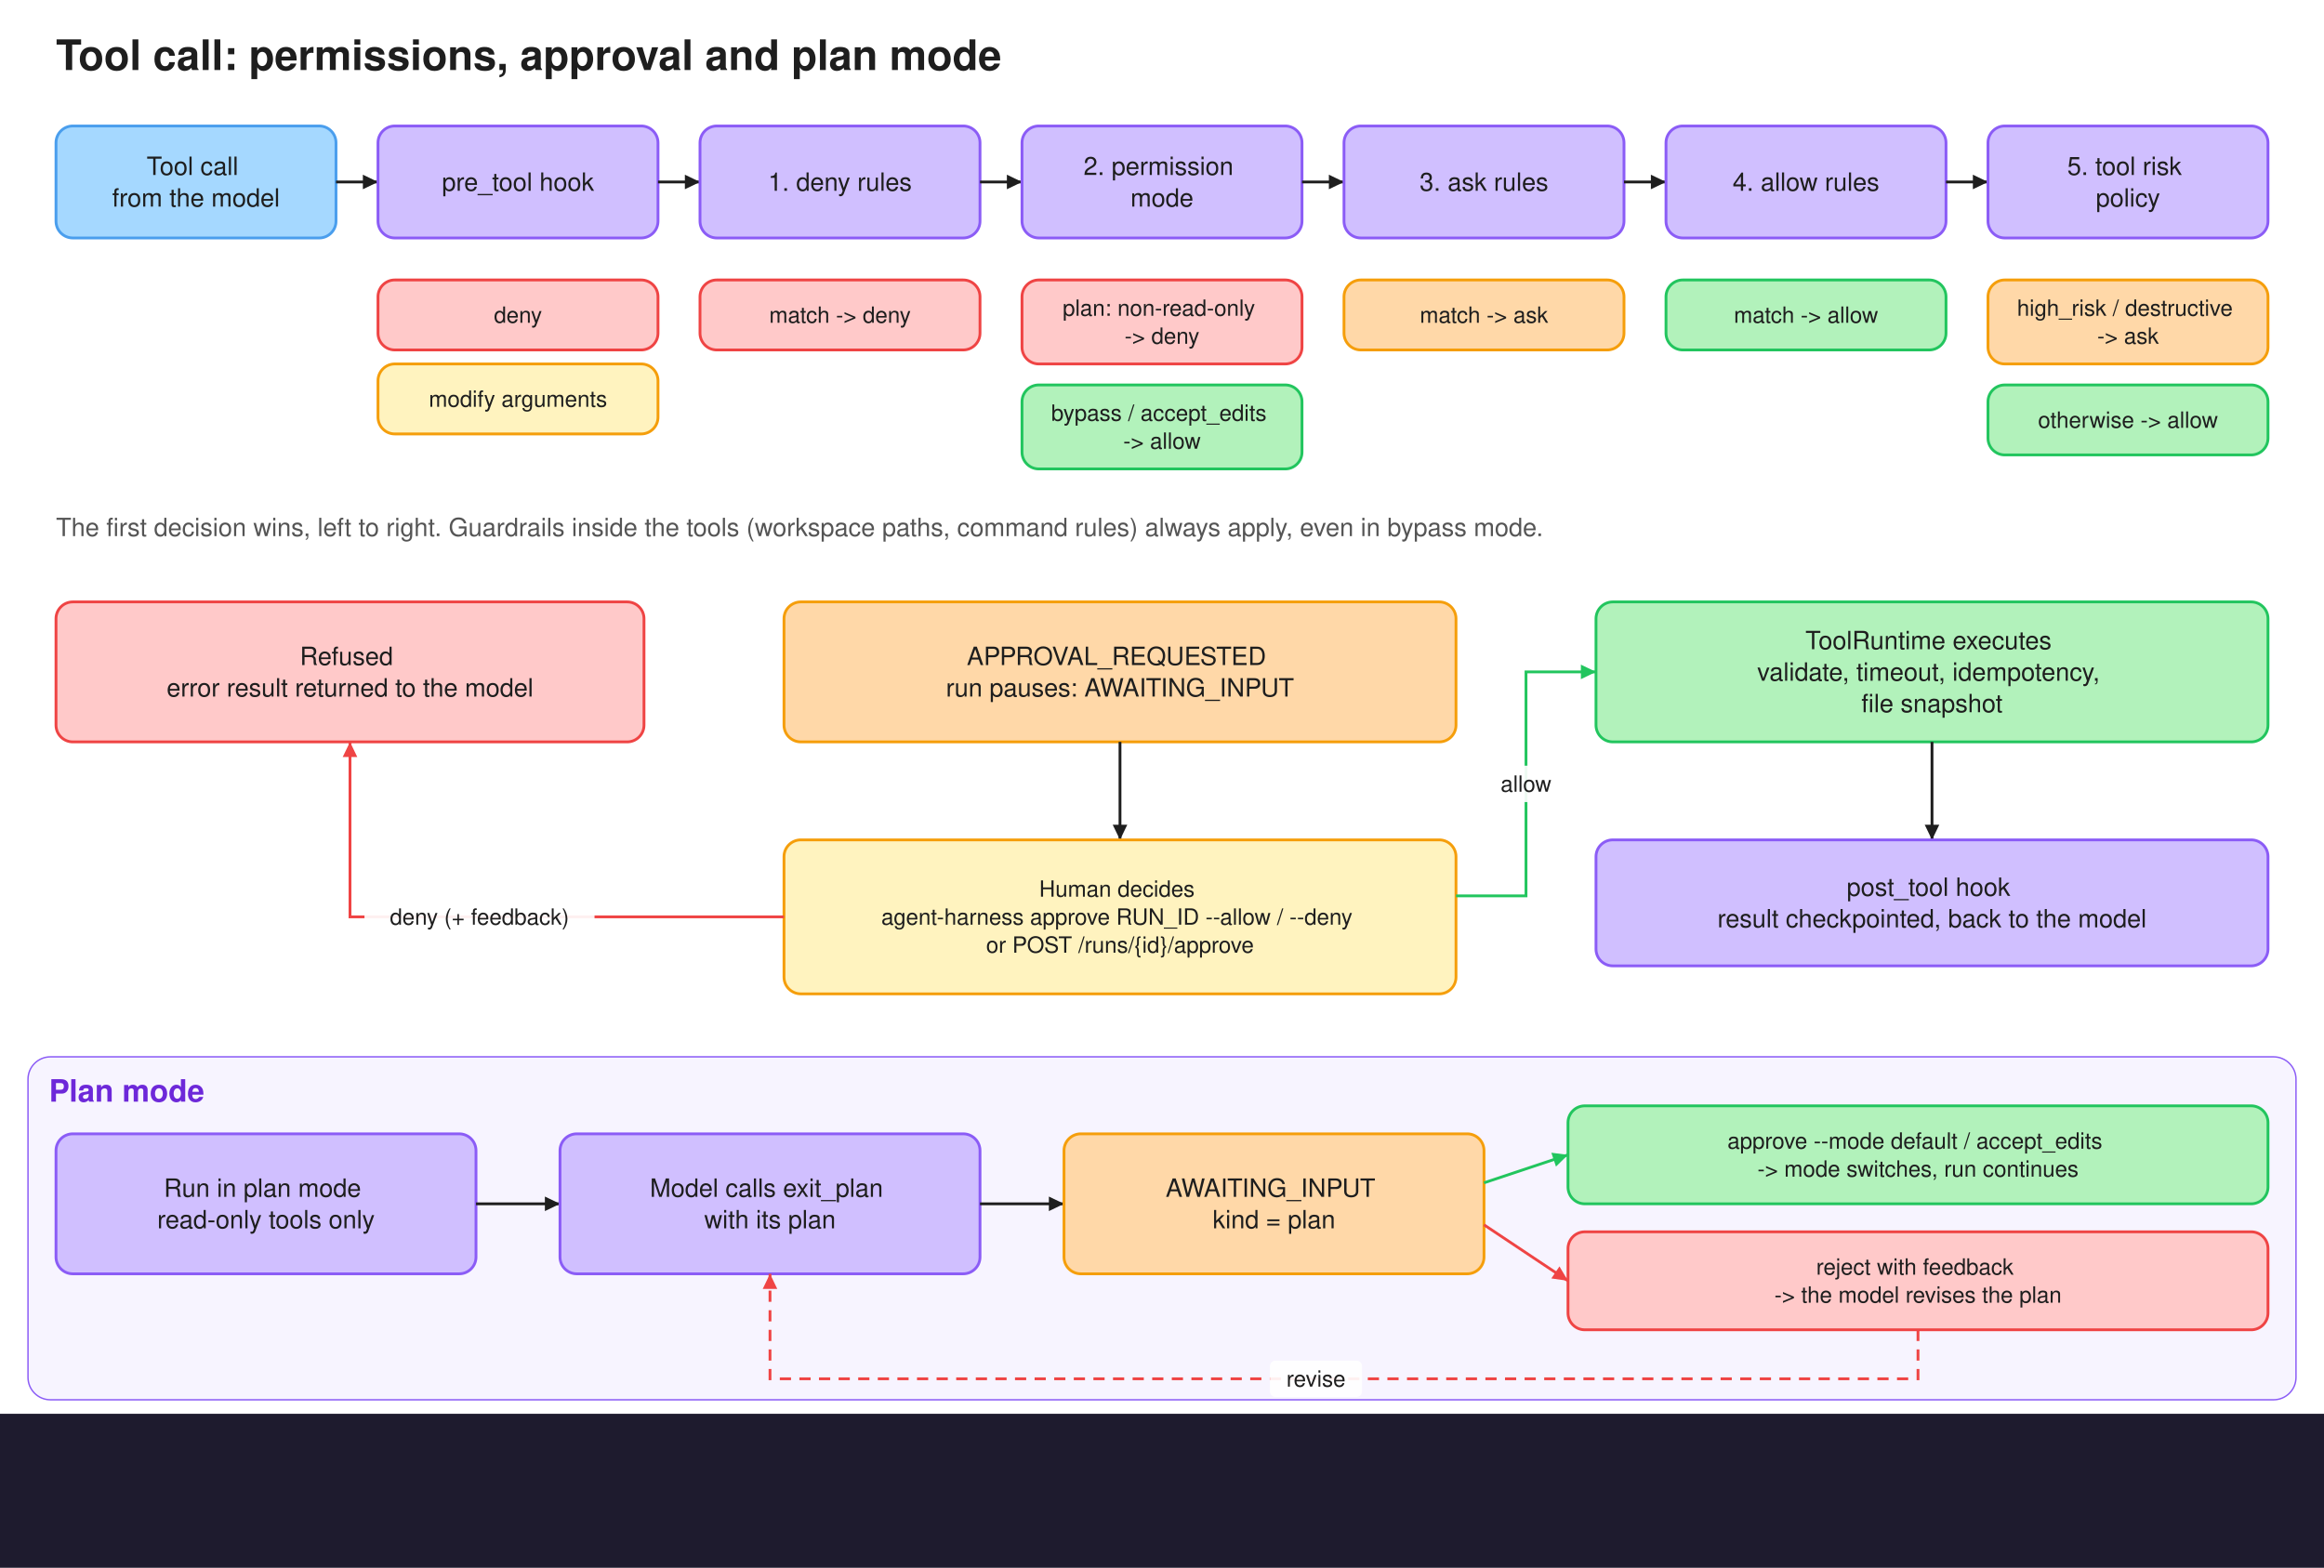
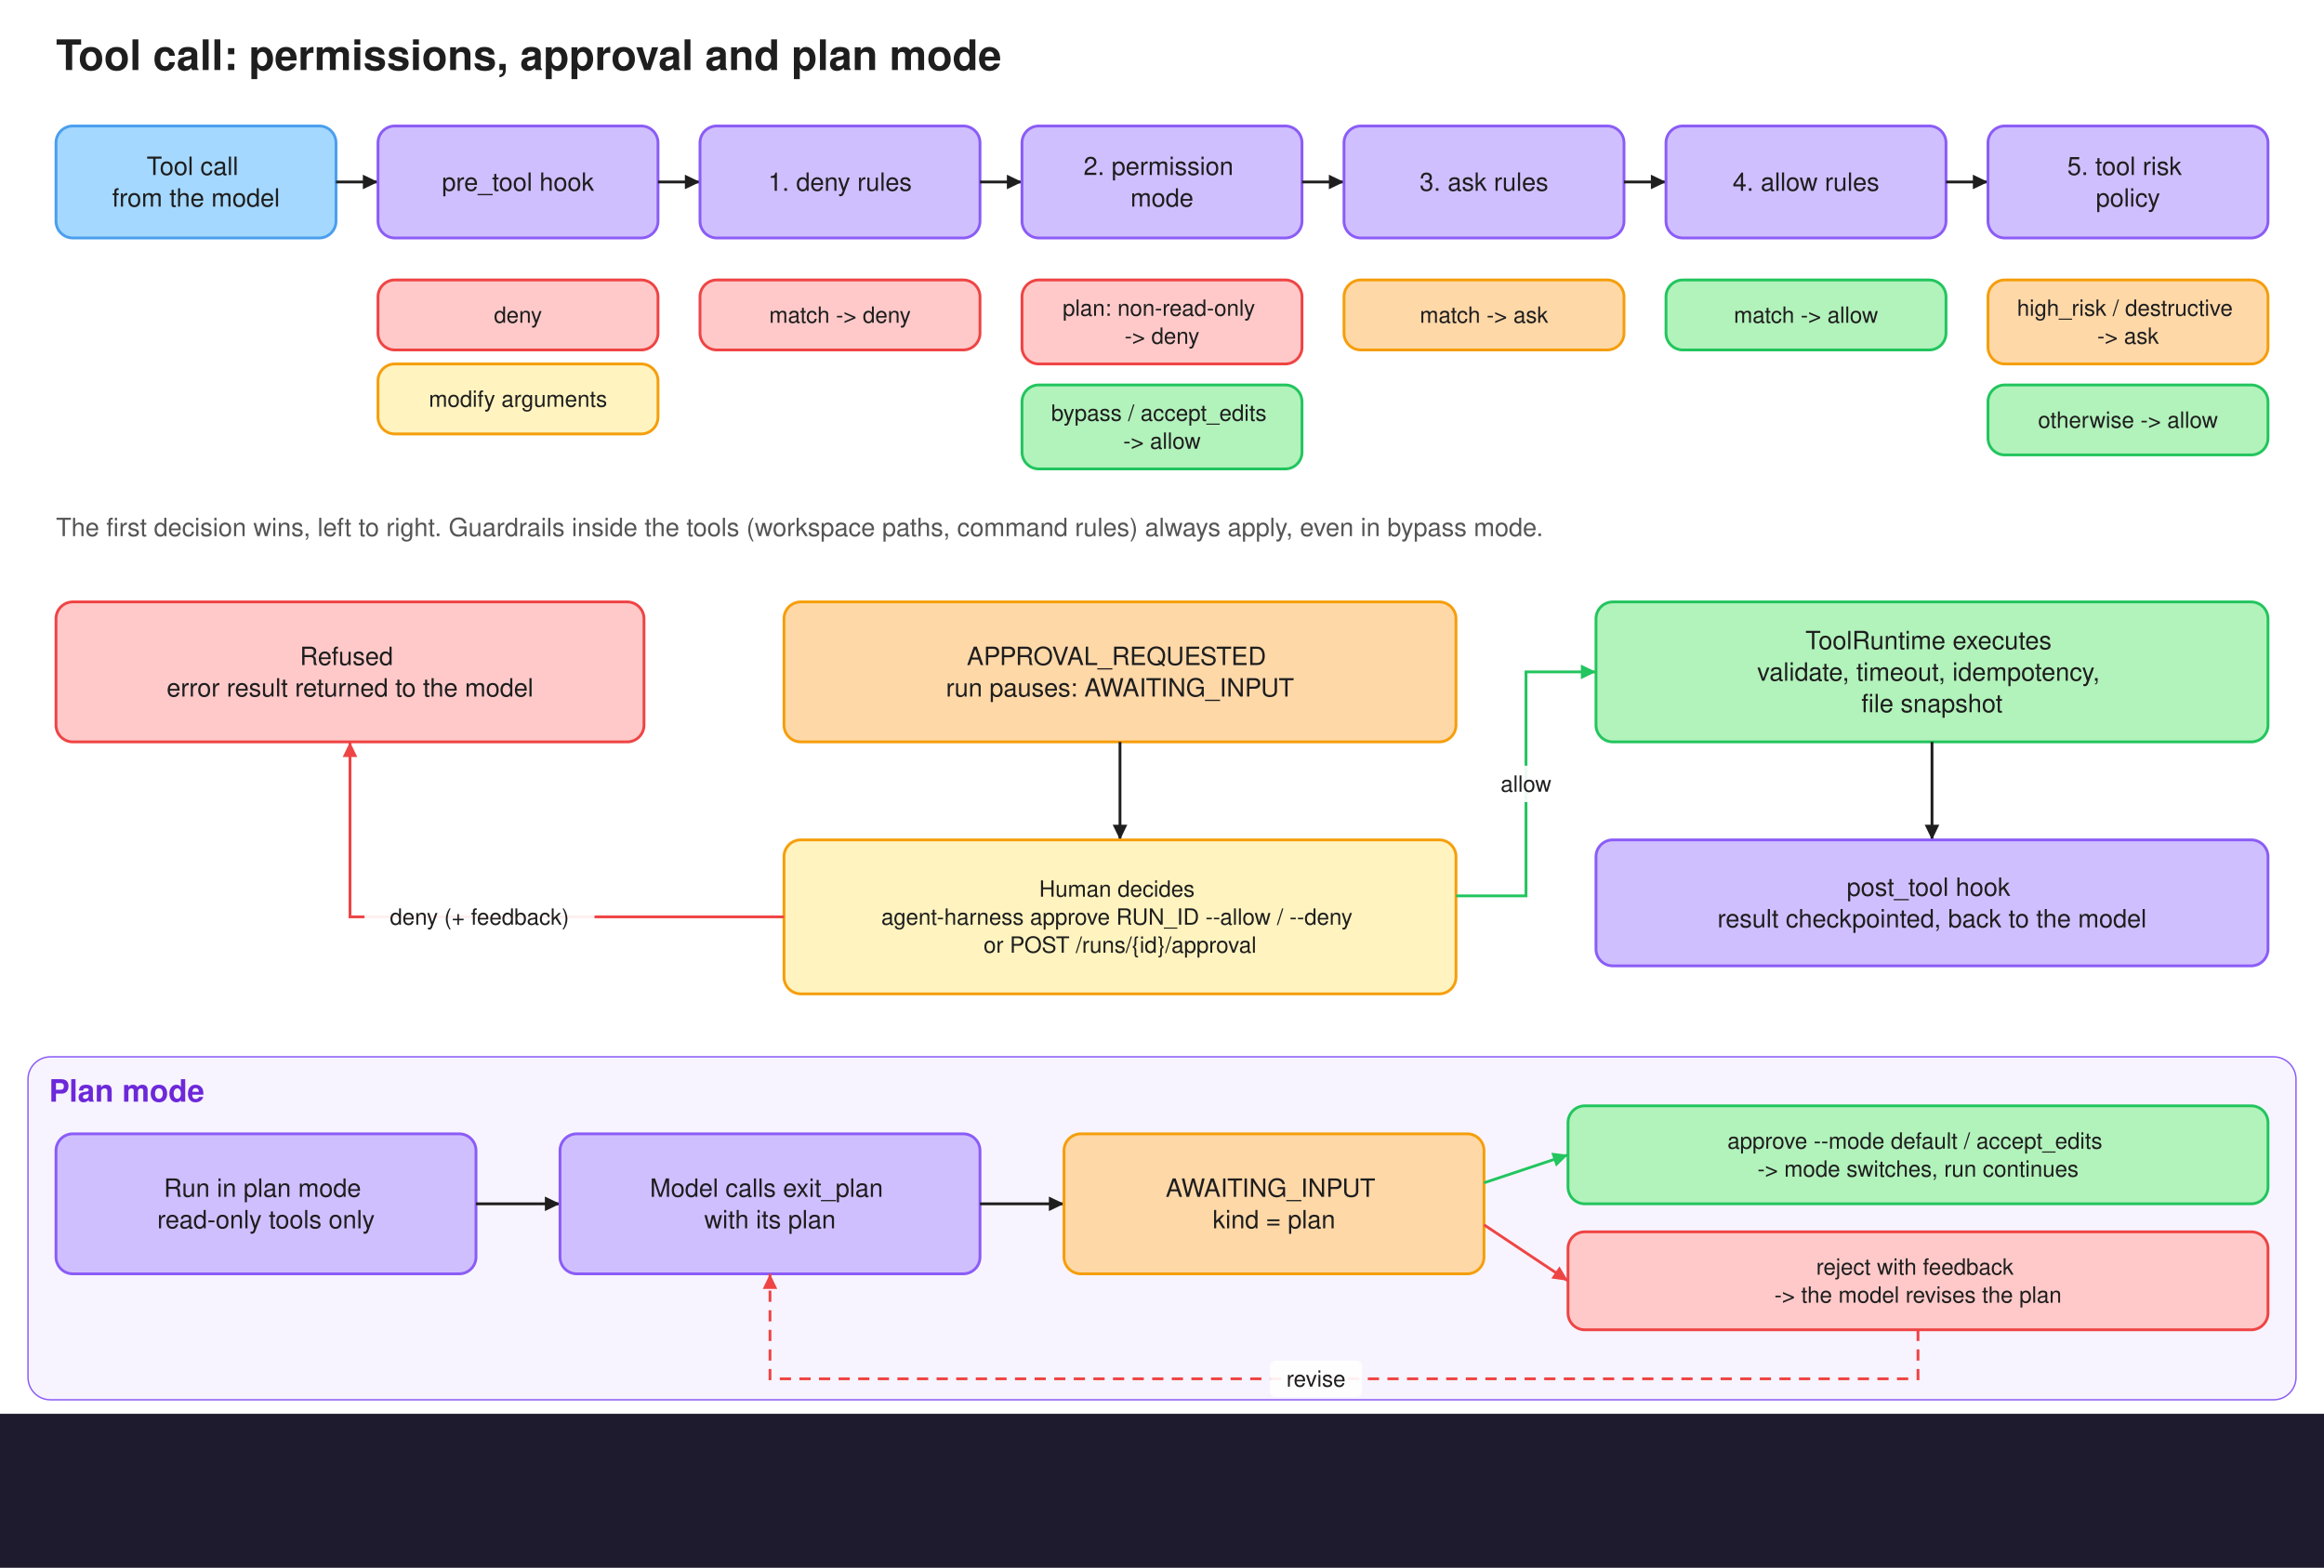
<svg xmlns="http://www.w3.org/2000/svg" viewBox="0 0 1660 1120" width="1660" height="1120" font-family="Helvetica, Arial, sans-serif">
  <rect width="1660" height="1120" fill="#ffffff" />
  <text x="40" y="50" font-size="30" fill="#1e1e1e" font-weight="bold">
    <tspan x="40" dy="0">Tool call: permissions, approval and plan mode</tspan>
  </text>
  <g class="node" id="n-call">
    <rect x="40" y="90" width="200" height="80" rx="12" fill="#a5d8ff" stroke="#4a9eed" stroke-width="2" />
    <text font-size="18" text-anchor="middle" fill="#1e1e1e">
      <tspan x="140.0" y="125.0">Tool call</tspan>
      <tspan x="140.0" y="147.6">from the model</tspan>
    </text>
  </g>
  <g class="edge" id="e-to_hook">
    <polyline points="240,130 270,130" fill="none" stroke="#1e1e1e" stroke-width="2" />
    <polygon points="270,130 259.2,135.2 259.2,124.8" fill="#1e1e1e" />
  </g>
  <g class="node" id="n-hook">
    <rect x="270" y="90" width="200" height="80" rx="12" fill="#d0bfff" stroke="#8b5cf6" stroke-width="2" />
    <text font-size="18" text-anchor="middle" fill="#1e1e1e">
      <tspan x="370.0" y="136.3">pre_tool hook</tspan>
    </text>
  </g>
  <g class="edge" id="e-to_deny">
    <polyline points="470,130 500,130" fill="none" stroke="#1e1e1e" stroke-width="2" />
    <polygon points="500,130 489.2,135.2 489.2,124.8" fill="#1e1e1e" />
  </g>
  <g class="node" id="n-deny">
    <rect x="500" y="90" width="200" height="80" rx="12" fill="#d0bfff" stroke="#8b5cf6" stroke-width="2" />
    <text font-size="18" text-anchor="middle" fill="#1e1e1e">
      <tspan x="600.0" y="136.3">1. deny rules</tspan>
    </text>
  </g>
  <g class="edge" id="e-to_mode">
    <polyline points="700,130 730,130" fill="none" stroke="#1e1e1e" stroke-width="2" />
    <polygon points="730,130 719.2,135.2 719.2,124.8" fill="#1e1e1e" />
  </g>
  <g class="node" id="n-mode">
    <rect x="730" y="90" width="200" height="80" rx="12" fill="#d0bfff" stroke="#8b5cf6" stroke-width="2" />
    <text font-size="18" text-anchor="middle" fill="#1e1e1e">
      <tspan x="830.0" y="125.0">2. permission</tspan>
      <tspan x="830.0" y="147.6">mode</tspan>
    </text>
  </g>
  <g class="edge" id="e-to_ask">
    <polyline points="930,130 960,130" fill="none" stroke="#1e1e1e" stroke-width="2" />
    <polygon points="960,130 949.2,135.2 949.2,124.8" fill="#1e1e1e" />
  </g>
  <g class="node" id="n-ask">
    <rect x="960" y="90" width="200" height="80" rx="12" fill="#d0bfff" stroke="#8b5cf6" stroke-width="2" />
    <text font-size="18" text-anchor="middle" fill="#1e1e1e">
      <tspan x="1060.0" y="136.3">3. ask rules</tspan>
    </text>
  </g>
  <g class="edge" id="e-to_allow">
    <polyline points="1160,130 1190,130" fill="none" stroke="#1e1e1e" stroke-width="2" />
    <polygon points="1190,130 1179.2,135.2 1179.2,124.8" fill="#1e1e1e" />
  </g>
  <g class="node" id="n-allow">
    <rect x="1190" y="90" width="200" height="80" rx="12" fill="#d0bfff" stroke="#8b5cf6" stroke-width="2" />
    <text font-size="18" text-anchor="middle" fill="#1e1e1e">
      <tspan x="1290.0" y="136.3">4. allow rules</tspan>
    </text>
  </g>
  <g class="edge" id="e-to_risk">
    <polyline points="1390,130 1420,130" fill="none" stroke="#1e1e1e" stroke-width="2" />
    <polygon points="1420,130 1409.2,135.2 1409.2,124.8" fill="#1e1e1e" />
  </g>
  <g class="node" id="n-risk">
    <rect x="1420" y="90" width="200" height="80" rx="12" fill="#d0bfff" stroke="#8b5cf6" stroke-width="2" />
    <text font-size="18" text-anchor="middle" fill="#1e1e1e">
      <tspan x="1520.0" y="125.0">5. tool risk</tspan>
      <tspan x="1520.0" y="147.6">policy</tspan>
    </text>
  </g>
  <g class="node" id="n-_1">
    <rect x="270" y="200" width="200" height="50" rx="12" fill="#ffc9c9" stroke="#ef4444" stroke-width="2" />
    <text font-size="16" text-anchor="middle" fill="#1e1e1e">
      <tspan x="370.0" y="230.6">deny</tspan>
    </text>
  </g>
  <g class="node" id="n-_2">
    <rect x="270" y="260" width="200" height="50" rx="12" fill="#fff3bf" stroke="#f59e0b" stroke-width="2" />
    <text font-size="16" text-anchor="middle" fill="#1e1e1e">
      <tspan x="370.0" y="290.6">modify arguments</tspan>
    </text>
  </g>
  <g class="node" id="n-_3">
    <rect x="500" y="200" width="200" height="50" rx="12" fill="#ffc9c9" stroke="#ef4444" stroke-width="2" />
    <text font-size="16" text-anchor="middle" fill="#1e1e1e">
      <tspan x="600.0" y="230.6">match -&gt; deny</tspan>
    </text>
  </g>
  <g class="node" id="n-_4">
    <rect x="730" y="200" width="200" height="60" rx="12" fill="#ffc9c9" stroke="#ef4444" stroke-width="2" />
    <text font-size="16" text-anchor="middle" fill="#1e1e1e">
      <tspan x="830.0" y="225.6">plan: non-read-only</tspan>
      <tspan x="830.0" y="245.6">-&gt; deny</tspan>
    </text>
  </g>
  <g class="node" id="n-_5">
    <rect x="730" y="275" width="200" height="60" rx="12" fill="#b2f2bb" stroke="#22c55e" stroke-width="2" />
    <text font-size="16" text-anchor="middle" fill="#1e1e1e">
      <tspan x="830.0" y="300.6">bypass / accept_edits</tspan>
      <tspan x="830.0" y="320.6">-&gt; allow</tspan>
    </text>
  </g>
  <g class="node" id="n-_6">
    <rect x="960" y="200" width="200" height="50" rx="12" fill="#ffd8a8" stroke="#f59e0b" stroke-width="2" />
    <text font-size="16" text-anchor="middle" fill="#1e1e1e">
      <tspan x="1060.0" y="230.6">match -&gt; ask</tspan>
    </text>
  </g>
  <g class="node" id="n-_7">
    <rect x="1190" y="200" width="200" height="50" rx="12" fill="#b2f2bb" stroke="#22c55e" stroke-width="2" />
    <text font-size="16" text-anchor="middle" fill="#1e1e1e">
      <tspan x="1290.0" y="230.6">match -&gt; allow</tspan>
    </text>
  </g>
  <g class="node" id="n-_8">
    <rect x="1420" y="200" width="200" height="60" rx="12" fill="#ffd8a8" stroke="#f59e0b" stroke-width="2" />
    <text font-size="16" text-anchor="middle" fill="#1e1e1e">
      <tspan x="1520.0" y="225.6">high_risk / destructive</tspan>
      <tspan x="1520.0" y="245.6">-&gt; ask</tspan>
    </text>
  </g>
  <g class="node" id="n-_9">
    <rect x="1420" y="275" width="200" height="50" rx="12" fill="#b2f2bb" stroke="#22c55e" stroke-width="2" />
    <text font-size="16" text-anchor="middle" fill="#1e1e1e">
      <tspan x="1520.0" y="305.6">otherwise -&gt; allow</tspan>
    </text>
  </g>
  <text x="40" y="383" font-size="18" fill="#555555" font-weight="normal">
    <tspan x="40" dy="0">The first decision wins, left to right. Guardrails inside the tools (workspace paths, command rules) always apply, even in bypass mode.</tspan>
  </text>
  <g class="node" id="n-refused">
    <rect x="40" y="430" width="420" height="100" rx="12" fill="#ffc9c9" stroke="#ef4444" stroke-width="2" />
    <text font-size="18" text-anchor="middle" fill="#1e1e1e">
      <tspan x="250.0" y="475.1">Refused</tspan>
      <tspan x="250.0" y="497.6">error result returned to the model</tspan>
    </text>
  </g>
  <g class="node" id="n-requested">
    <rect x="560" y="430" width="480" height="100" rx="12" fill="#ffd8a8" stroke="#f59e0b" stroke-width="2" />
    <text font-size="18" text-anchor="middle" fill="#1e1e1e">
      <tspan x="800.0" y="475.1">APPROVAL_REQUESTED</tspan>
      <tspan x="800.0" y="497.6">run pauses: AWAITING_INPUT</tspan>
    </text>
  </g>
  <g class="node" id="n-execute">
    <rect x="1140" y="430" width="480" height="100" rx="12" fill="#b2f2bb" stroke="#22c55e" stroke-width="2" />
    <text font-size="18" text-anchor="middle" fill="#1e1e1e">
      <tspan x="1380.0" y="463.8">ToolRuntime executes</tspan>
      <tspan x="1380.0" y="486.3">validate, timeout, idempotency,</tspan>
      <tspan x="1380.0" y="508.8">file snapshot</tspan>
    </text>
  </g>
  <g class="edge" id="e-to_human">
    <polyline points="800,530 800,600" fill="none" stroke="#1e1e1e" stroke-width="2" />
    <polygon points="800,600 794.8,589.2 805.2,589.2" fill="#1e1e1e" />
  </g>
  <g class="node" id="n-human">
    <rect x="560" y="600" width="480" height="110" rx="12" fill="#fff3bf" stroke="#f59e0b" stroke-width="2" />
    <text font-size="16" text-anchor="middle" fill="#1e1e1e">
      <tspan x="800.0" y="640.6">Human decides</tspan>
      <tspan x="800.0" y="660.6">agent-harness approve RUN_ID --allow / --deny</tspan>
-       <tspan x="800.0" y="680.6">or POST /runs/{id}/approve</tspan>
+       <tspan x="800.0" y="680.6">or POST /runs/{id}/approval</tspan>
    </text>
  </g>
  <g class="edge" id="e-approve">
    <polyline points="1040,640 1090,640 1090,480 1140,480" fill="none" stroke="#22c55e" stroke-width="2" />
    <polygon points="1140,480 1129.2,485.2 1129.2,474.8" fill="#22c55e" />
  </g>
  <g class="edge" id="e-reject">
    <polyline points="560,655 250,655 250,530" fill="none" stroke="#ef4444" stroke-width="2" />
    <polygon points="250,530 255.2,540.8 244.8,540.8" fill="#ef4444" />
  </g>
  <g class="edge" id="e-to_post">
    <polyline points="1380,530 1380,600" fill="none" stroke="#1e1e1e" stroke-width="2" />
    <polygon points="1380,600 1374.8,589.2 1385.2,589.2" fill="#1e1e1e" />
  </g>
  <g class="node" id="n-post">
    <rect x="1140" y="600" width="480" height="90" rx="12" fill="#d0bfff" stroke="#8b5cf6" stroke-width="2" />
    <text font-size="18" text-anchor="middle" fill="#1e1e1e">
      <tspan x="1380.0" y="640.0">post_tool hook</tspan>
      <tspan x="1380.0" y="662.5">result checkpointed, back to the model</tspan>
    </text>
  </g>
  <rect x="20" y="755" width="1620" height="245" rx="16" fill="#e5dbff" fill-opacity="0.3" stroke="#8b5cf6" stroke-width="1" />
  <text x="35" y="787" font-size="22" fill="#6d28d9" font-weight="bold">
    <tspan x="35" dy="0">Plan mode</tspan>
  </text>
  <g class="node" id="n-plan">
    <rect x="40" y="810" width="300" height="100" rx="12" fill="#d0bfff" stroke="#8b5cf6" stroke-width="2" />
    <text font-size="18" text-anchor="middle" fill="#1e1e1e">
      <tspan x="190.0" y="855.0">Run in plan mode</tspan>
      <tspan x="190.0" y="877.5">read-only tools only</tspan>
    </text>
  </g>
  <g class="edge" id="e-p1">
    <polyline points="340,860 400,860" fill="none" stroke="#1e1e1e" stroke-width="2" />
    <polygon points="400,860 389.2,865.2 389.2,854.8" fill="#1e1e1e" />
  </g>
  <g class="node" id="n-exit_plan">
    <rect x="400" y="810" width="300" height="100" rx="12" fill="#d0bfff" stroke="#8b5cf6" stroke-width="2" />
    <text font-size="18" text-anchor="middle" fill="#1e1e1e">
      <tspan x="550.0" y="855.0">Model calls exit_plan</tspan>
      <tspan x="550.0" y="877.5">with its plan</tspan>
    </text>
  </g>
  <g class="edge" id="e-p2">
    <polyline points="700,860 760,860" fill="none" stroke="#1e1e1e" stroke-width="2" />
    <polygon points="760,860 749.2,865.2 749.2,854.8" fill="#1e1e1e" />
  </g>
  <g class="node" id="n-plan_wait">
    <rect x="760" y="810" width="300" height="100" rx="12" fill="#ffd8a8" stroke="#f59e0b" stroke-width="2" />
    <text font-size="18" text-anchor="middle" fill="#1e1e1e">
      <tspan x="910.0" y="855.0">AWAITING_INPUT</tspan>
      <tspan x="910.0" y="877.5">kind = plan</tspan>
    </text>
  </g>
  <g class="edge" id="e-p_ok">
    <polyline points="1060,845 1120,825" fill="none" stroke="#22c55e" stroke-width="2" />
    <polygon points="1120,825 1111.4,833.4 1108.1,823.5" fill="#22c55e" />
  </g>
  <g class="node" id="n-plan_ok">
    <rect x="1120" y="790" width="500" height="70" rx="12" fill="#b2f2bb" stroke="#22c55e" stroke-width="2" />
    <text font-size="16" text-anchor="middle" fill="#1e1e1e">
      <tspan x="1370.0" y="820.6">approve --mode default / accept_edits</tspan>
      <tspan x="1370.0" y="840.6">-&gt; mode switches, run continues</tspan>
    </text>
  </g>
  <g class="edge" id="e-p_no">
    <polyline points="1060,875 1120,915" fill="none" stroke="#ef4444" stroke-width="2" />
    <polygon points="1120,915 1108.1,913.3 1113.9,904.7" fill="#ef4444" />
  </g>
  <g class="node" id="n-plan_no">
    <rect x="1120" y="880" width="500" height="70" rx="12" fill="#ffc9c9" stroke="#ef4444" stroke-width="2" />
    <text font-size="16" text-anchor="middle" fill="#1e1e1e">
      <tspan x="1370.0" y="910.6">reject with feedback</tspan>
      <tspan x="1370.0" y="930.6">-&gt; the model revises the plan</tspan>
    </text>
  </g>
  <g class="edge" id="e-revise">
    <polyline points="1370,950 1370,985 550,985 550,910" fill="none" stroke="#ef4444" stroke-width="2" stroke-dasharray="8 6" />
    <polygon points="550,910 555.2,920.8 544.8,920.8" fill="#ef4444" />
  </g>
  <rect x="1061.6" y="547.0" width="56.8" height="26" rx="4" fill="#ffffff" fill-opacity="0.92" />
  <text font-size="16" text-anchor="middle" fill="#1e1e1e">
    <tspan x="1090.0" y="565.6">allow</tspan>
  </text>
  <rect x="260.34" y="642.0" width="164.32" height="26" rx="4" fill="#ffffff" fill-opacity="0.92" />
  <text font-size="16" text-anchor="middle" fill="#1e1e1e">
    <tspan x="342.5" y="660.6">deny (+ feedback)</tspan>
  </text>
  <rect x="907.12" y="972.0" width="65.76" height="26" rx="4" fill="#ffffff" fill-opacity="0.92" />
  <text font-size="16" text-anchor="middle" fill="#1e1e1e">
    <tspan x="940.0" y="990.6">revise</tspan>
  </text>
  <g opacity="0">
    <rect x="34" y="84" width="212" height="92" rx="12" fill="none" stroke="#1e3a8a" stroke-width="6" />
    <animate attributeName="opacity" dur="57.18s" repeatCount="indefinite" calcMode="discrete" values="1;0" keyTimes="0;0.045" />
  </g>
  <g opacity="0">
    <rect x="264" y="84" width="212" height="92" rx="12" fill="none" stroke="#1e3a8a" stroke-width="6" />
    <animate attributeName="opacity" dur="57.18s" repeatCount="indefinite" calcMode="discrete" values="0;1;0" keyTimes="0;0.054;0.1" />
  </g>
  <g opacity="0">
    <rect x="494" y="84" width="212" height="92" rx="12" fill="none" stroke="#1e3a8a" stroke-width="6" />
    <animate attributeName="opacity" dur="57.18s" repeatCount="indefinite" calcMode="discrete" values="0;1;0" keyTimes="0;0.108;0.154" />
  </g>
  <g opacity="0">
    <rect x="724" y="84" width="212" height="92" rx="12" fill="none" stroke="#1e3a8a" stroke-width="6" />
    <animate attributeName="opacity" dur="57.18s" repeatCount="indefinite" calcMode="discrete" values="0;1;0" keyTimes="0;0.163;0.208" />
  </g>
  <g opacity="0">
    <rect x="954" y="84" width="212" height="92" rx="12" fill="none" stroke="#1e3a8a" stroke-width="6" />
    <animate attributeName="opacity" dur="57.18s" repeatCount="indefinite" calcMode="discrete" values="0;1;0" keyTimes="0;0.217;0.262" />
  </g>
  <g opacity="0">
    <rect x="1184" y="84" width="212" height="92" rx="12" fill="none" stroke="#1e3a8a" stroke-width="6" />
    <animate attributeName="opacity" dur="57.18s" repeatCount="indefinite" calcMode="discrete" values="0;1;0" keyTimes="0;0.271;0.317" />
  </g>
  <g opacity="0">
    <rect x="1414" y="84" width="212" height="92" rx="12" fill="none" stroke="#1e3a8a" stroke-width="6" />
    <animate attributeName="opacity" dur="57.18s" repeatCount="indefinite" calcMode="discrete" values="0;1;0" keyTimes="0;0.325;0.371" />
  </g>
  <g opacity="0">
    <rect x="554" y="424" width="492" height="112" rx="12" fill="none" stroke="#1e3a8a" stroke-width="6" />
    <animate attributeName="opacity" dur="57.18s" repeatCount="indefinite" calcMode="discrete" values="0;1;0" keyTimes="0;0.371;0.416" />
  </g>
  <g opacity="0">
    <rect x="554" y="594" width="492" height="122" rx="12" fill="none" stroke="#1e3a8a" stroke-width="6" />
    <animate attributeName="opacity" dur="57.18s" repeatCount="indefinite" calcMode="discrete" values="0;1;0" keyTimes="0;0.425;0.47" />
  </g>
  <g opacity="0">
    <rect x="1134" y="424" width="492" height="112" rx="12" fill="none" stroke="#1e3a8a" stroke-width="6" />
    <animate attributeName="opacity" dur="57.18s" repeatCount="indefinite" calcMode="discrete" values="0;1;0" keyTimes="0;0.489;0.535" />
  </g>
  <g opacity="0">
    <rect x="1134" y="594" width="492" height="102" rx="12" fill="none" stroke="#1e3a8a" stroke-width="6" />
    <animate attributeName="opacity" dur="57.18s" repeatCount="indefinite" calcMode="discrete" values="0;1;0" keyTimes="0;0.544;0.589" />
  </g>
  <g opacity="0">
    <rect x="34" y="804" width="312" height="112" rx="12" fill="none" stroke="#1e3a8a" stroke-width="6" />
    <animate attributeName="opacity" dur="57.18s" repeatCount="indefinite" calcMode="discrete" values="0;1;0" keyTimes="0;0.589;0.634" />
  </g>
  <g opacity="0">
    <rect x="394" y="804" width="312" height="112" rx="12" fill="none" stroke="#1e3a8a" stroke-width="6" />
    <animate attributeName="opacity" dur="57.18s" repeatCount="indefinite" calcMode="discrete" values="0;1;0" keyTimes="0;0.643;0.689" />
  </g>
  <g opacity="0">
    <rect x="754" y="804" width="312" height="112" rx="12" fill="none" stroke="#1e3a8a" stroke-width="6" />
    <animate attributeName="opacity" dur="57.18s" repeatCount="indefinite" calcMode="discrete" values="0;1;0" keyTimes="0;0.698;0.743" />
  </g>
  <g opacity="0">
    <rect x="1114" y="874" width="512" height="82" rx="12" fill="none" stroke="#1e3a8a" stroke-width="6" />
    <animate attributeName="opacity" dur="57.18s" repeatCount="indefinite" calcMode="discrete" values="0;1;0" keyTimes="0;0.752;0.797" />
  </g>
  <g opacity="0">
    <rect x="394" y="804" width="312" height="112" rx="12" fill="none" stroke="#1e3a8a" stroke-width="6" />
    <animate attributeName="opacity" dur="57.18s" repeatCount="indefinite" calcMode="discrete" values="0;1;0" keyTimes="0;0.829;0.874" />
  </g>
  <g opacity="0">
    <rect x="754" y="804" width="312" height="112" rx="12" fill="none" stroke="#1e3a8a" stroke-width="6" />
    <animate attributeName="opacity" dur="57.18s" repeatCount="indefinite" calcMode="discrete" values="0;1;0" keyTimes="0;0.883;0.928" />
  </g>
  <g opacity="0">
    <rect x="1114" y="784" width="512" height="82" rx="12" fill="none" stroke="#1e3a8a" stroke-width="6" />
    <animate attributeName="opacity" dur="57.18s" repeatCount="indefinite" calcMode="discrete" values="0;1;0" keyTimes="0;0.937;0.983" />
  </g>
  <g opacity="0">
    <animate attributeName="opacity" dur="57.18s" repeatCount="indefinite" calcMode="discrete" values="0;1;0" keyTimes="0;0.045;0.054" />
    <g>
      <circle r="11" fill="#1e3a8a" fill-opacity="0.2" />
      <circle r="6" fill="#1e3a8a" stroke="#ffffff" stroke-width="2" />
      <animateMotion dur="57.18s" repeatCount="indefinite" calcMode="linear" path="M240.0,130.0 L270.0,130.0" keyTimes="0;0.045;0.054;1" keyPoints="0;0;1;1" />
    </g>
  </g>
  <g opacity="0">
    <animate attributeName="opacity" dur="57.18s" repeatCount="indefinite" calcMode="discrete" values="0;1;0" keyTimes="0;0.1;0.108" />
    <g>
      <circle r="11" fill="#1e3a8a" fill-opacity="0.2" />
      <circle r="6" fill="#1e3a8a" stroke="#ffffff" stroke-width="2" />
      <animateMotion dur="57.18s" repeatCount="indefinite" calcMode="linear" path="M470.0,130.0 L500.0,130.0" keyTimes="0;0.1;0.108;1" keyPoints="0;0;1;1" />
    </g>
  </g>
  <g opacity="0">
    <animate attributeName="opacity" dur="57.18s" repeatCount="indefinite" calcMode="discrete" values="0;1;0" keyTimes="0;0.154;0.163" />
    <g>
      <circle r="11" fill="#1e3a8a" fill-opacity="0.2" />
      <circle r="6" fill="#1e3a8a" stroke="#ffffff" stroke-width="2" />
      <animateMotion dur="57.18s" repeatCount="indefinite" calcMode="linear" path="M700.0,130.0 L730.0,130.0" keyTimes="0;0.154;0.163;1" keyPoints="0;0;1;1" />
    </g>
  </g>
  <g opacity="0">
    <animate attributeName="opacity" dur="57.18s" repeatCount="indefinite" calcMode="discrete" values="0;1;0" keyTimes="0;0.208;0.217" />
    <g>
      <circle r="11" fill="#1e3a8a" fill-opacity="0.2" />
      <circle r="6" fill="#1e3a8a" stroke="#ffffff" stroke-width="2" />
      <animateMotion dur="57.18s" repeatCount="indefinite" calcMode="linear" path="M930.0,130.0 L960.0,130.0" keyTimes="0;0.208;0.217;1" keyPoints="0;0;1;1" />
    </g>
  </g>
  <g opacity="0">
    <animate attributeName="opacity" dur="57.18s" repeatCount="indefinite" calcMode="discrete" values="0;1;0" keyTimes="0;0.262;0.271" />
    <g>
      <circle r="11" fill="#1e3a8a" fill-opacity="0.2" />
      <circle r="6" fill="#1e3a8a" stroke="#ffffff" stroke-width="2" />
      <animateMotion dur="57.18s" repeatCount="indefinite" calcMode="linear" path="M1160.0,130.0 L1190.0,130.0" keyTimes="0;0.262;0.271;1" keyPoints="0;0;1;1" />
    </g>
  </g>
  <g opacity="0">
    <animate attributeName="opacity" dur="57.18s" repeatCount="indefinite" calcMode="discrete" values="0;1;0" keyTimes="0;0.317;0.325" />
    <g>
      <circle r="11" fill="#1e3a8a" fill-opacity="0.2" />
      <circle r="6" fill="#1e3a8a" stroke="#ffffff" stroke-width="2" />
      <animateMotion dur="57.18s" repeatCount="indefinite" calcMode="linear" path="M1390.0,130.0 L1420.0,130.0" keyTimes="0;0.317;0.325;1" keyPoints="0;0;1;1" />
    </g>
  </g>
  <g opacity="0">
    <animate attributeName="opacity" dur="57.18s" repeatCount="indefinite" calcMode="discrete" values="0;1;0" keyTimes="0;0.416;0.425" />
    <g>
      <circle r="11" fill="#1e3a8a" fill-opacity="0.2" />
      <circle r="6" fill="#1e3a8a" stroke="#ffffff" stroke-width="2" />
      <animateMotion dur="57.18s" repeatCount="indefinite" calcMode="linear" path="M800.0,530.0 L800.0,600.0" keyTimes="0;0.416;0.425;1" keyPoints="0;0;1;1" />
    </g>
  </g>
  <g opacity="0">
    <animate attributeName="opacity" dur="57.18s" repeatCount="indefinite" calcMode="discrete" values="0;1;0" keyTimes="0;0.47;0.489" />
    <g>
      <circle r="11" fill="#1e3a8a" fill-opacity="0.2" />
      <circle r="6" fill="#1e3a8a" stroke="#ffffff" stroke-width="2" />
      <animateMotion dur="57.18s" repeatCount="indefinite" calcMode="linear" path="M1040.0,640.0 L1090.0,640.0 L1090.0,480.0 L1140.0,480.0" keyTimes="0;0.47;0.489;1" keyPoints="0;0;1;1" />
    </g>
  </g>
  <g opacity="0">
    <animate attributeName="opacity" dur="57.18s" repeatCount="indefinite" calcMode="discrete" values="0;1;0" keyTimes="0;0.535;0.544" />
    <g>
      <circle r="11" fill="#1e3a8a" fill-opacity="0.2" />
      <circle r="6" fill="#1e3a8a" stroke="#ffffff" stroke-width="2" />
      <animateMotion dur="57.18s" repeatCount="indefinite" calcMode="linear" path="M1380.0,530.0 L1380.0,600.0" keyTimes="0;0.535;0.544;1" keyPoints="0;0;1;1" />
    </g>
  </g>
  <g opacity="0">
    <animate attributeName="opacity" dur="57.18s" repeatCount="indefinite" calcMode="discrete" values="0;1;0" keyTimes="0;0.634;0.643" />
    <g>
      <circle r="11" fill="#1e3a8a" fill-opacity="0.2" />
      <circle r="6" fill="#1e3a8a" stroke="#ffffff" stroke-width="2" />
      <animateMotion dur="57.18s" repeatCount="indefinite" calcMode="linear" path="M340.0,860.0 L400.0,860.0" keyTimes="0;0.634;0.643;1" keyPoints="0;0;1;1" />
    </g>
  </g>
  <g opacity="0">
    <animate attributeName="opacity" dur="57.18s" repeatCount="indefinite" calcMode="discrete" values="0;1;0" keyTimes="0;0.689;0.698" />
    <g>
      <circle r="11" fill="#1e3a8a" fill-opacity="0.2" />
      <circle r="6" fill="#1e3a8a" stroke="#ffffff" stroke-width="2" />
      <animateMotion dur="57.18s" repeatCount="indefinite" calcMode="linear" path="M700.0,860.0 L760.0,860.0" keyTimes="0;0.689;0.698;1" keyPoints="0;0;1;1" />
    </g>
  </g>
  <g opacity="0">
    <animate attributeName="opacity" dur="57.18s" repeatCount="indefinite" calcMode="discrete" values="0;1;0" keyTimes="0;0.743;0.752" />
    <g>
      <circle r="11" fill="#1e3a8a" fill-opacity="0.2" />
      <circle r="6" fill="#1e3a8a" stroke="#ffffff" stroke-width="2" />
      <animateMotion dur="57.18s" repeatCount="indefinite" calcMode="linear" path="M1060.0,875.0 L1120.0,915.0" keyTimes="0;0.743;0.752;1" keyPoints="0;0;1;1" />
    </g>
  </g>
  <g opacity="0">
    <animate attributeName="opacity" dur="57.18s" repeatCount="indefinite" calcMode="discrete" values="0;1;0" keyTimes="0;0.797;0.829" />
    <g>
      <circle r="11" fill="#1e3a8a" fill-opacity="0.2" />
      <circle r="6" fill="#1e3a8a" stroke="#ffffff" stroke-width="2" />
      <animateMotion dur="57.18s" repeatCount="indefinite" calcMode="linear" path="M1370.0,950.0 L1370.0,985.0 L550.0,985.0 L550.0,910.0" keyTimes="0;0.797;0.829;1" keyPoints="0;0;1;1" />
    </g>
  </g>
  <g opacity="0">
    <animate attributeName="opacity" dur="57.18s" repeatCount="indefinite" calcMode="discrete" values="0;1;0" keyTimes="0;0.874;0.883" />
    <g>
      <circle r="11" fill="#1e3a8a" fill-opacity="0.2" />
      <circle r="6" fill="#1e3a8a" stroke="#ffffff" stroke-width="2" />
      <animateMotion dur="57.18s" repeatCount="indefinite" calcMode="linear" path="M700.0,860.0 L760.0,860.0" keyTimes="0;0.874;0.883;1" keyPoints="0;0;1;1" />
    </g>
  </g>
  <g opacity="0">
    <animate attributeName="opacity" dur="57.18s" repeatCount="indefinite" calcMode="discrete" values="0;1;0" keyTimes="0;0.928;0.937" />
    <g>
      <circle r="11" fill="#1e3a8a" fill-opacity="0.2" />
      <circle r="6" fill="#1e3a8a" stroke="#ffffff" stroke-width="2" />
      <animateMotion dur="57.18s" repeatCount="indefinite" calcMode="linear" path="M1060.0,845.0 L1120.0,825.0" keyTimes="0;0.928;0.937;1" keyPoints="0;0;1;1" />
    </g>
  </g>
  <rect x="0" y="1010" width="1660" height="110" fill="#1e1b2e" />
  <g opacity="0">
    <animate attributeName="opacity" dur="57.18s" repeatCount="indefinite" calcMode="discrete" values="1;0" keyTimes="0;0.054" />
    <text x="40" y="1052" font-size="24" font-weight="bold" fill="#ffffff">Step 1 of 18 · A tool call arrives</text>
    <text x="40" y="1090" font-size="19" fill="#d6d3e4">The model asked to run a tool with some arguments.</text>
  </g>
  <g opacity="0">
    <animate attributeName="opacity" dur="57.18s" repeatCount="indefinite" calcMode="discrete" values="0;1;0" keyTimes="0;0.054;0.108" />
    <text x="40" y="1052" font-size="24" font-weight="bold" fill="#ffffff">Step 2 of 18 · pre_tool hook</text>
    <text x="40" y="1090" font-size="19" fill="#d6d3e4">Hooks run first. They can deny the call or rewrite its arguments.</text>
  </g>
  <g opacity="0">
    <animate attributeName="opacity" dur="57.18s" repeatCount="indefinite" calcMode="discrete" values="0;1;0" keyTimes="0;0.108;0.163" />
    <text x="40" y="1052" font-size="24" font-weight="bold" fill="#ffffff">Step 3 of 18 · Deny rules</text>
    <text x="40" y="1090" font-size="19" fill="#d6d3e4">Deny rules always win, for example run_command(argv[0]=rm).</text>
  </g>
  <g opacity="0">
    <animate attributeName="opacity" dur="57.18s" repeatCount="indefinite" calcMode="discrete" values="0;1;0" keyTimes="0;0.163;0.217" />
    <text x="40" y="1052" font-size="24" font-weight="bold" fill="#ffffff">Step 4 of 18 · Permission mode</text>
    <text x="40" y="1090" font-size="19" fill="#d6d3e4">Plan mode refuses anything that is not read-only; bypass and accept_edits pre-approve.</text>
  </g>
  <g opacity="0">
    <animate attributeName="opacity" dur="57.18s" repeatCount="indefinite" calcMode="discrete" values="0;1;0" keyTimes="0;0.217;0.271" />
    <text x="40" y="1052" font-size="24" font-weight="bold" fill="#ffffff">Step 5 of 18 · Ask rules</text>
    <text x="40" y="1090" font-size="19" fill="#d6d3e4">A matching ask rule pauses for a person to decide.</text>
  </g>
  <g opacity="0">
    <animate attributeName="opacity" dur="57.18s" repeatCount="indefinite" calcMode="discrete" values="0;1;0" keyTimes="0;0.271;0.325" />
    <text x="40" y="1052" font-size="24" font-weight="bold" fill="#ffffff">Step 6 of 18 · Allow rules</text>
    <text x="40" y="1090" font-size="19" fill="#d6d3e4">A matching allow rule runs the tool without asking.</text>
  </g>
  <g opacity="0">
    <animate attributeName="opacity" dur="57.18s" repeatCount="indefinite" calcMode="discrete" values="0;1;0" keyTimes="0;0.325;0.371" />
    <text x="40" y="1052" font-size="24" font-weight="bold" fill="#ffffff">Step 7 of 18 · Tool risk policy</text>
    <text x="40" y="1090" font-size="19" fill="#d6d3e4">With no rule matched, high-risk and destructive tools ask; everything else runs.</text>
  </g>
  <g opacity="0">
    <animate attributeName="opacity" dur="57.18s" repeatCount="indefinite" calcMode="discrete" values="0;1;0" keyTimes="0;0.371;0.425" />
    <text x="40" y="1052" font-size="24" font-weight="bold" fill="#ffffff">Step 8 of 18 · Approval requested</text>
    <text x="40" y="1090" font-size="19" fill="#d6d3e4">This call needs approval, so the run pauses with status AWAITING_INPUT.</text>
  </g>
  <g opacity="0">
    <animate attributeName="opacity" dur="57.18s" repeatCount="indefinite" calcMode="discrete" values="0;1;0" keyTimes="0;0.425;0.489" />
    <text x="40" y="1052" font-size="24" font-weight="bold" fill="#ffffff">Step 9 of 18 · A person decides</text>
    <text x="40" y="1090" font-size="19" fill="#d6d3e4">From the CLI (approve --allow or --deny) or the HTTP API, optionally with feedback.</text>
  </g>
  <g opacity="0">
    <animate attributeName="opacity" dur="57.18s" repeatCount="indefinite" calcMode="discrete" values="0;1;0" keyTimes="0;0.489;0.544" />
    <text x="40" y="1052" font-size="24" font-weight="bold" fill="#ffffff">Step 10 of 18 · Approved: the tool runs</text>
    <text x="40" y="1090" font-size="19" fill="#d6d3e4">Validation, timeout, idempotency, and a file snapshot so the edit can be rewound.</text>
  </g>
  <g opacity="0">
    <animate attributeName="opacity" dur="57.18s" repeatCount="indefinite" calcMode="discrete" values="0;1;0" keyTimes="0;0.544;0.589" />
    <text x="40" y="1052" font-size="24" font-weight="bold" fill="#ffffff">Step 11 of 18 · Back to the model</text>
    <text x="40" y="1090" font-size="19" fill="#d6d3e4">post_tool hook runs and the result is checkpointed.</text>
  </g>
  <g opacity="0">
    <animate attributeName="opacity" dur="57.18s" repeatCount="indefinite" calcMode="discrete" values="0;1;0" keyTimes="0;0.589;0.643" />
    <text x="40" y="1052" font-size="24" font-weight="bold" fill="#ffffff">Step 12 of 18 · Plan mode</text>
    <text x="40" y="1090" font-size="19" fill="#d6d3e4">A run in plan mode may only read. It explores, then proposes a plan.</text>
  </g>
  <g opacity="0">
    <animate attributeName="opacity" dur="57.18s" repeatCount="indefinite" calcMode="discrete" values="0;1;0" keyTimes="0;0.643;0.698" />
    <text x="40" y="1052" font-size="24" font-weight="bold" fill="#ffffff">Step 13 of 18 · exit_plan</text>
    <text x="40" y="1090" font-size="19" fill="#d6d3e4">The model submits its plan with the exit_plan tool.</text>
  </g>
  <g opacity="0">
    <animate attributeName="opacity" dur="57.18s" repeatCount="indefinite" calcMode="discrete" values="0;1;0" keyTimes="0;0.698;0.752" />
    <text x="40" y="1052" font-size="24" font-weight="bold" fill="#ffffff">Step 14 of 18 · Plan review</text>
    <text x="40" y="1090" font-size="19" fill="#d6d3e4">The run pauses so a person can review the plan.</text>
  </g>
  <g opacity="0">
    <animate attributeName="opacity" dur="57.18s" repeatCount="indefinite" calcMode="discrete" values="0;1;0" keyTimes="0;0.752;0.829" />
    <text x="40" y="1052" font-size="24" font-weight="bold" fill="#ffffff">Step 15 of 18 · Rejected with feedback</text>
    <text x="40" y="1090" font-size="19" fill="#d6d3e4">The feedback goes back to the model.</text>
  </g>
  <g opacity="0">
    <animate attributeName="opacity" dur="57.18s" repeatCount="indefinite" calcMode="discrete" values="0;1;0" keyTimes="0;0.829;0.883" />
    <text x="40" y="1052" font-size="24" font-weight="bold" fill="#ffffff">Step 16 of 18 · Revised plan</text>
    <text x="40" y="1090" font-size="19" fill="#d6d3e4">The model revises the plan and submits it again.</text>
  </g>
  <g opacity="0">
    <animate attributeName="opacity" dur="57.18s" repeatCount="indefinite" calcMode="discrete" values="0;1;0" keyTimes="0;0.883;0.937" />
    <text x="40" y="1052" font-size="24" font-weight="bold" fill="#ffffff">Step 17 of 18 · Review again</text>
    <text x="40" y="1090" font-size="19" fill="#d6d3e4">The run pauses for review once more.</text>
  </g>
  <g opacity="0">
    <animate attributeName="opacity" dur="57.18s" repeatCount="indefinite" calcMode="discrete" values="0;1;0" keyTimes="0;0.937;1" />
    <text x="40" y="1052" font-size="24" font-weight="bold" fill="#ffffff">Step 18 of 18 · Approved</text>
    <text x="40" y="1090" font-size="19" fill="#d6d3e4">The mode switches (default or accept_edits) and the run continues with write access.</text>
  </g>
</svg>
